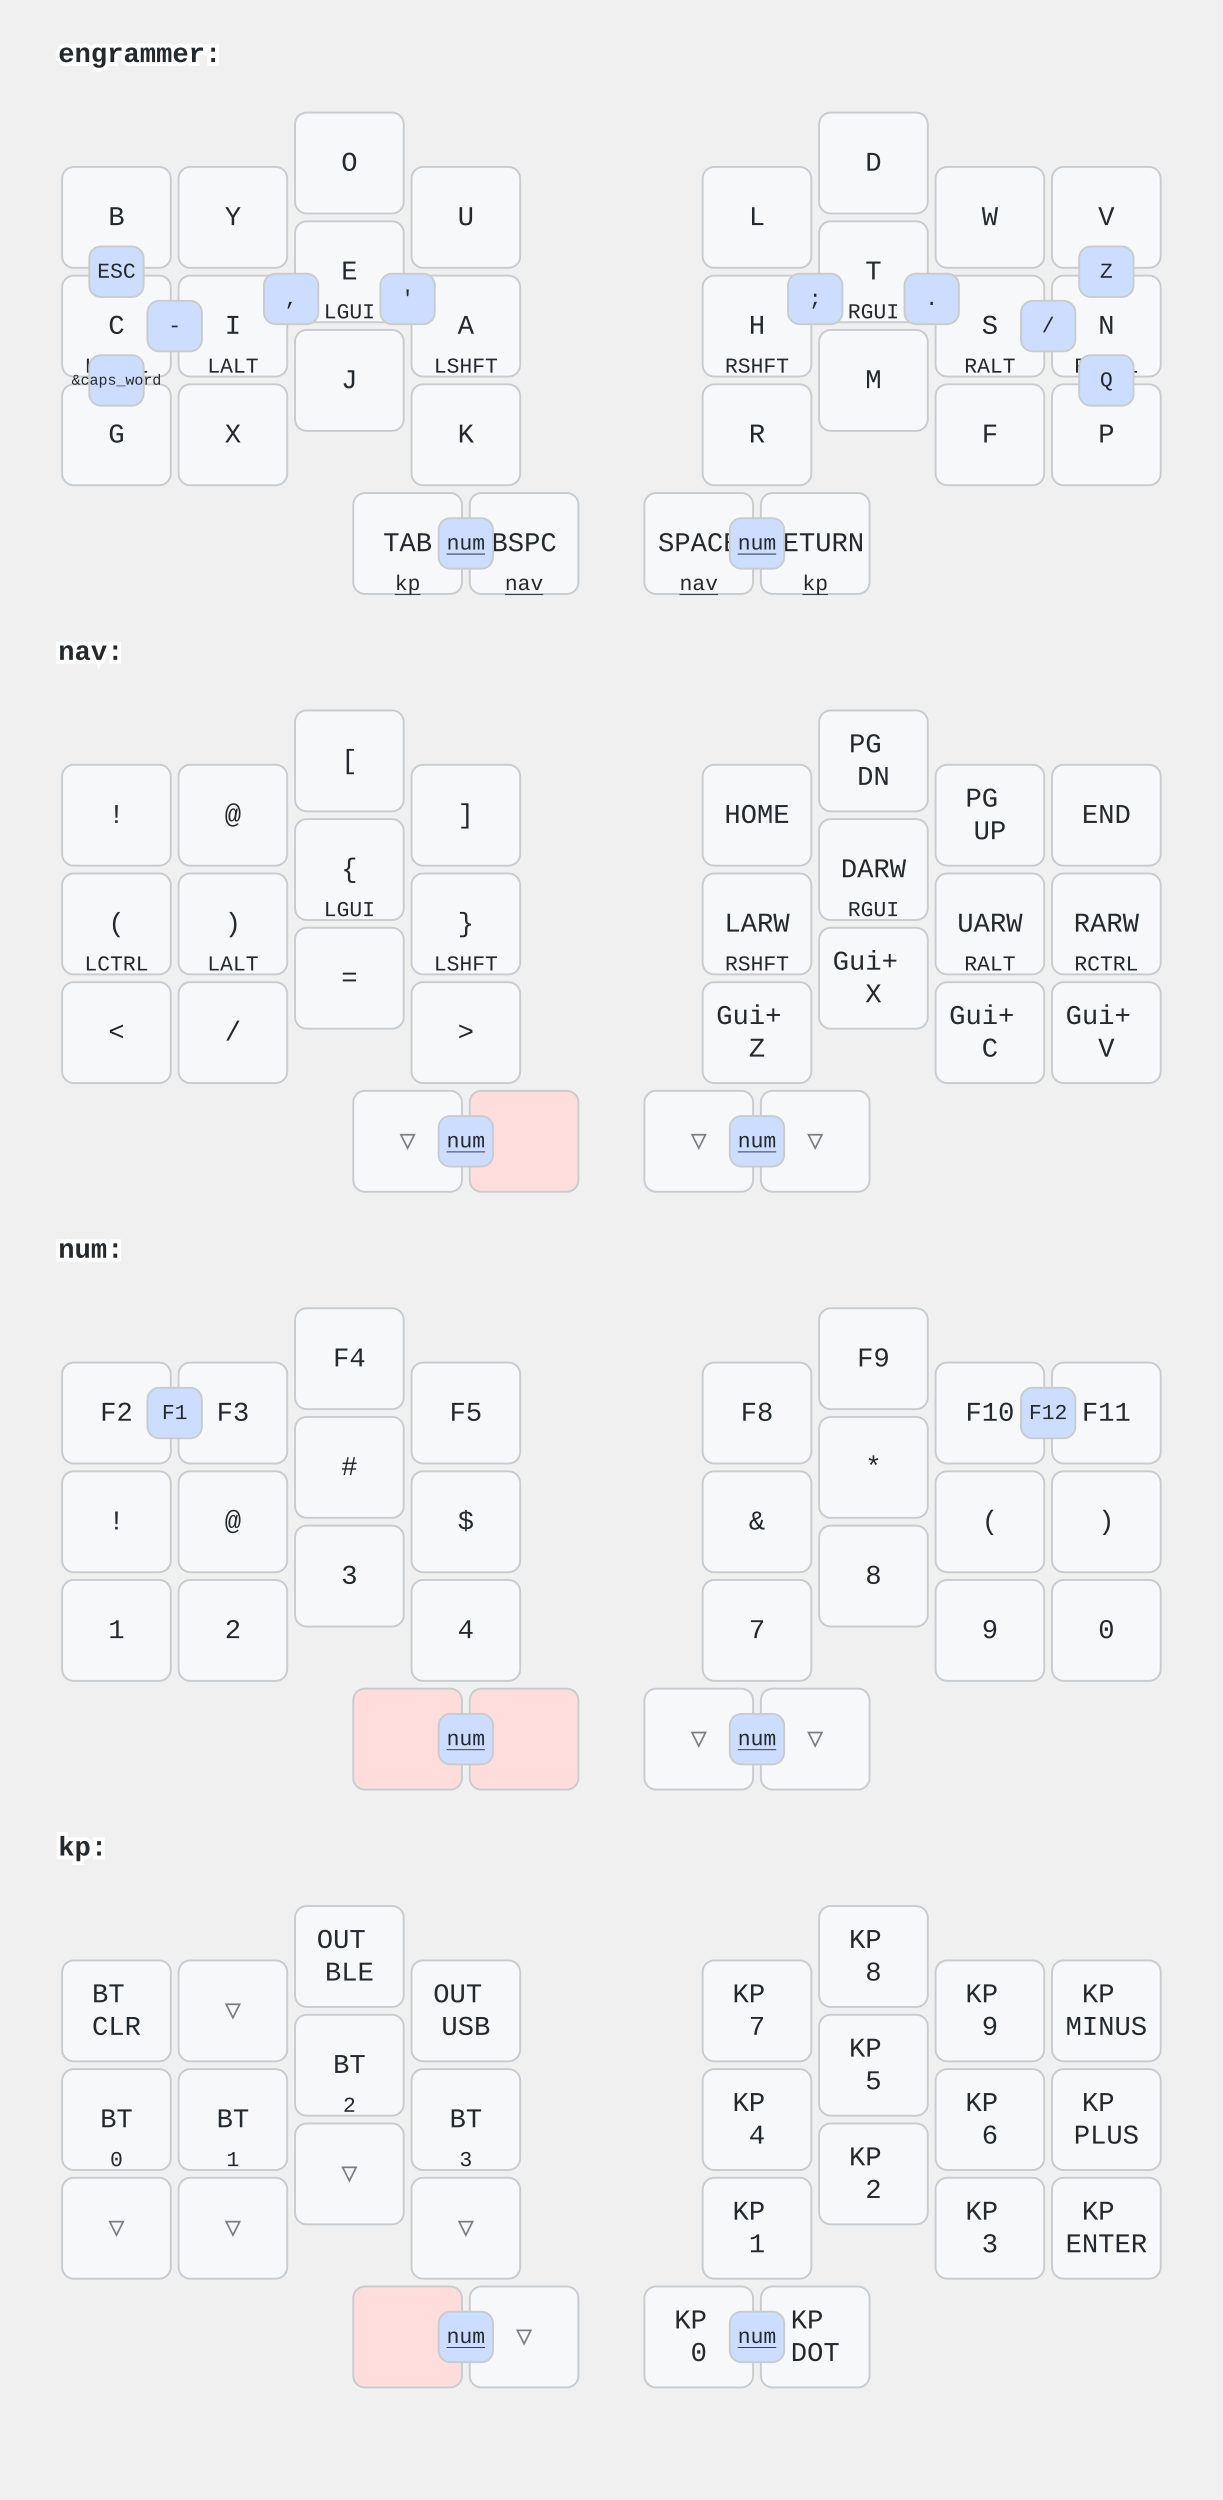
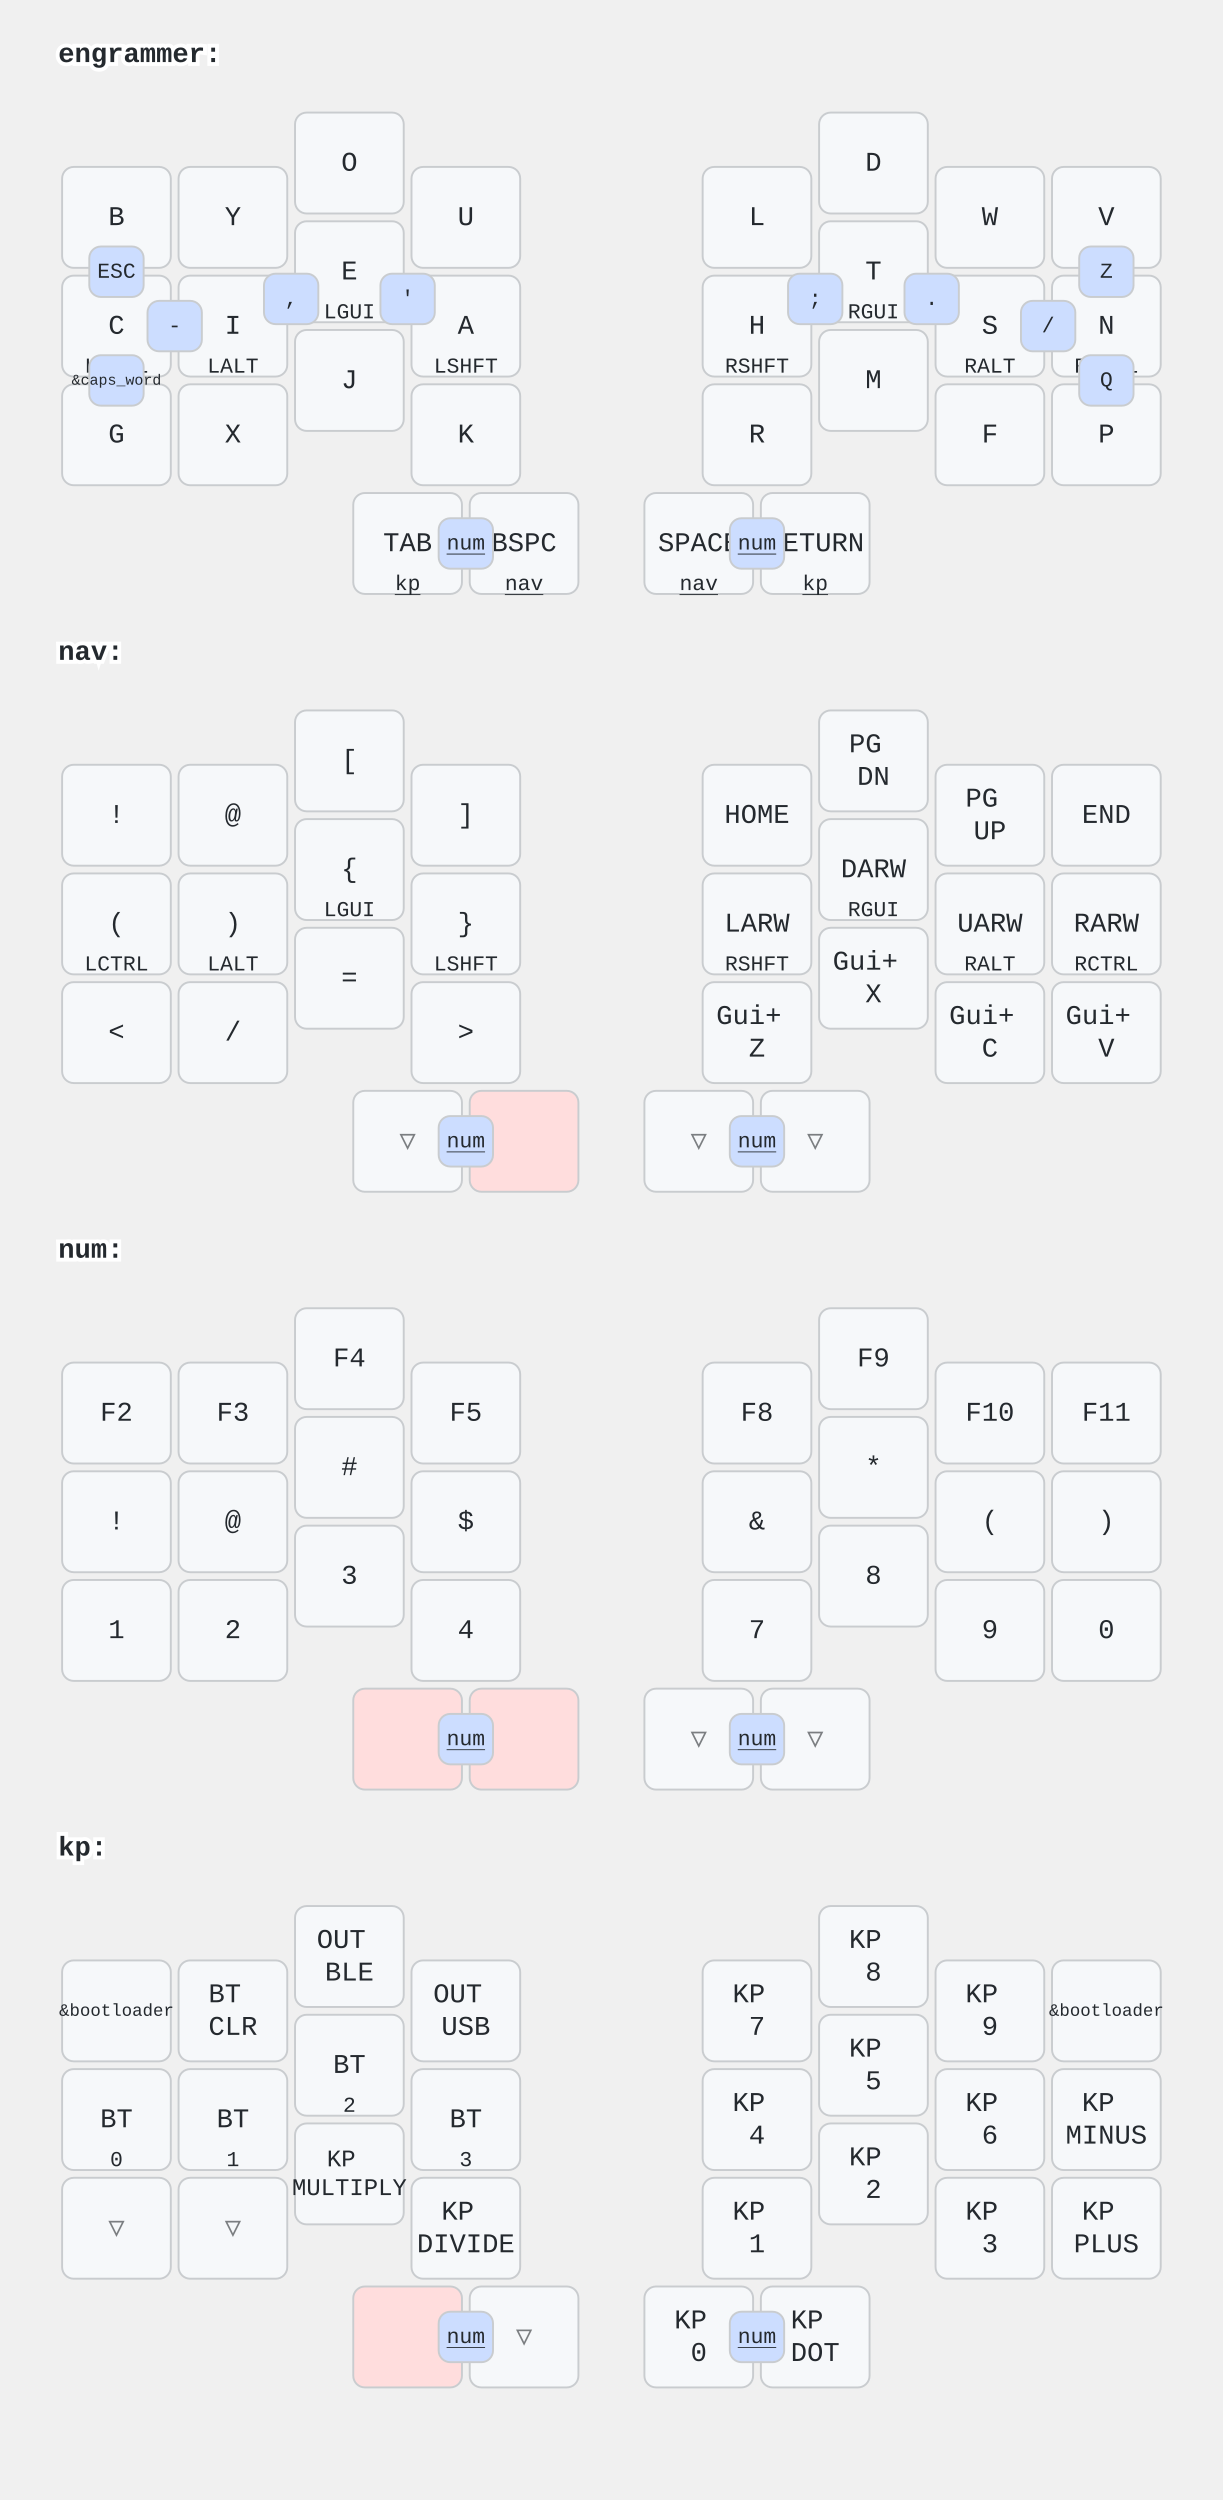
<svg xmlns="http://www.w3.org/2000/svg" width="630" height="1288" viewBox="0 0 630 1288" class="keymap">
  <style>/* inherit to force styles through use tags */
svg path {
    fill: inherit;
}

/* font and background color specifications */
svg.keymap {
    font-family: SFMono-Regular,Consolas,Liberation Mono,Menlo,monospace;
    font-size: 14px;
    font-kerning: normal;
    text-rendering: optimizeLegibility;
    fill: #24292e;
}

/* default key styling */
rect.key {
    fill: #f6f8fa;
}

rect.key, rect.combo {
    stroke: #c9cccf;
    stroke-width: 1;
}

/* default key side styling, only used is draw_key_sides is set */
rect.side {
    filter: brightness(90%);
}

/* color accent for combo boxes */
rect.combo, rect.combo-separate {
    fill: #cdf;
}

/* color accent for held keys */
rect.held, rect.combo.held {
    fill: #fdd;
}

/* color accent for ghost (optional) keys */
rect.ghost, rect.combo.ghost {
    stroke-dasharray: 4, 4;
    stroke-width: 2;
}

text {
    text-anchor: middle;
    dominant-baseline: middle;
}

/* styling for layer labels */
text.label {
    font-weight: bold;
    text-anchor: start;
    stroke: white;
    stroke-width: 4;
    paint-order: stroke;
}

/* styling for optional footer */
text.footer {
    text-anchor: end;
    dominant-baseline: auto;
    stroke: white;
    stroke-width: 4;
    paint-order: stroke;
}

/* styling for combo tap, and key hold/shifted label text */
text.combo, text.hold, text.shifted {
    font-size: 11px;
}

text.hold {
    text-anchor: middle;
    dominant-baseline: auto;
}

text.shifted {
    text-anchor: middle;
    dominant-baseline: hanging;
}

text.layer-activator {
    text-decoration: underline;
}

/* styling for hold/shifted label text in combo box */
text.combo.hold, text.combo.shifted {
    font-size: 8px;
}

/* lighter symbol for transparent keys */
text.trans {
    fill: #7b7e81;
}

/* styling for combo dendrons */
path.combo {
    stroke-width: 1;
    stroke: gray;
    fill: none;
}

/* Start Tabler Icons Cleanup */
/* cannot use height/width with glyphs */
.icon-tabler &gt; path {
    fill: inherit;
    stroke: inherit;
    stroke-width: 2;
}
/* hide tabler's default box */
.icon-tabler &gt; path[stroke="none"][fill="none"] {
    visibility: hidden;
}
/* End Tabler Icons Cleanup */
</style>
  <g transform="translate(30, 0)" class="layer-engrammer">
    <text x="0" y="28" class="label" id="engrammer">engrammer:</text>
    <g transform="translate(0, 56)">
      <g transform="translate(30, 56)" class="key keypos-0">
        <rect rx="6" ry="6" x="-28" y="-26" width="56" height="52" class="key" />
        <text x="0" y="0" class="key tap">B</text>
      </g>
      <g transform="translate(90, 56)" class="key keypos-1">
        <rect rx="6" ry="6" x="-28" y="-26" width="56" height="52" class="key" />
        <text x="0" y="0" class="key tap">Y</text>
      </g>
      <g transform="translate(150, 28)" class="key keypos-2">
        <rect rx="6" ry="6" x="-28" y="-26" width="56" height="52" class="key" />
        <text x="0" y="0" class="key tap">O</text>
      </g>
      <g transform="translate(210, 56)" class="key keypos-3">
        <rect rx="6" ry="6" x="-28" y="-26" width="56" height="52" class="key" />
        <text x="0" y="0" class="key tap">U</text>
      </g>
      <g transform="translate(360, 56)" class="key keypos-4">
        <rect rx="6" ry="6" x="-28" y="-26" width="56" height="52" class="key" />
        <text x="0" y="0" class="key tap">L</text>
      </g>
      <g transform="translate(420, 28)" class="key keypos-5">
        <rect rx="6" ry="6" x="-28" y="-26" width="56" height="52" class="key" />
        <text x="0" y="0" class="key tap">D</text>
      </g>
      <g transform="translate(480, 56)" class="key keypos-6">
        <rect rx="6" ry="6" x="-28" y="-26" width="56" height="52" class="key" />
        <text x="0" y="0" class="key tap">W</text>
      </g>
      <g transform="translate(540, 56)" class="key keypos-7">
        <rect rx="6" ry="6" x="-28" y="-26" width="56" height="52" class="key" />
        <text x="0" y="0" class="key tap">V</text>
      </g>
      <g transform="translate(30, 112)" class="key keypos-8">
        <rect rx="6" ry="6" x="-28" y="-26" width="56" height="52" class="key" />
        <text x="0" y="0" class="key tap">C</text>
        <text x="0" y="24" class="key hold">LCTRL</text>
      </g>
      <g transform="translate(90, 112)" class="key keypos-9">
        <rect rx="6" ry="6" x="-28" y="-26" width="56" height="52" class="key" />
        <text x="0" y="0" class="key tap">I</text>
        <text x="0" y="24" class="key hold">LALT</text>
      </g>
      <g transform="translate(150, 84)" class="key keypos-10">
        <rect rx="6" ry="6" x="-28" y="-26" width="56" height="52" class="key" />
        <text x="0" y="0" class="key tap">E</text>
        <text x="0" y="24" class="key hold">LGUI</text>
      </g>
      <g transform="translate(210, 112)" class="key keypos-11">
        <rect rx="6" ry="6" x="-28" y="-26" width="56" height="52" class="key" />
        <text x="0" y="0" class="key tap">A</text>
        <text x="0" y="24" class="key hold">LSHFT</text>
      </g>
      <g transform="translate(360, 112)" class="key keypos-12">
        <rect rx="6" ry="6" x="-28" y="-26" width="56" height="52" class="key" />
        <text x="0" y="0" class="key tap">H</text>
        <text x="0" y="24" class="key hold">RSHFT</text>
      </g>
      <g transform="translate(420, 84)" class="key keypos-13">
        <rect rx="6" ry="6" x="-28" y="-26" width="56" height="52" class="key" />
        <text x="0" y="0" class="key tap">T</text>
        <text x="0" y="24" class="key hold">RGUI</text>
      </g>
      <g transform="translate(480, 112)" class="key keypos-14">
        <rect rx="6" ry="6" x="-28" y="-26" width="56" height="52" class="key" />
        <text x="0" y="0" class="key tap">S</text>
        <text x="0" y="24" class="key hold">RALT</text>
      </g>
      <g transform="translate(540, 112)" class="key keypos-15">
        <rect rx="6" ry="6" x="-28" y="-26" width="56" height="52" class="key" />
        <text x="0" y="0" class="key tap">N</text>
        <text x="0" y="24" class="key hold">RCTRL</text>
      </g>
      <g transform="translate(30, 168)" class="key keypos-16">
        <rect rx="6" ry="6" x="-28" y="-26" width="56" height="52" class="key" />
        <text x="0" y="0" class="key tap">G</text>
      </g>
      <g transform="translate(90, 168)" class="key keypos-17">
        <rect rx="6" ry="6" x="-28" y="-26" width="56" height="52" class="key" />
        <text x="0" y="0" class="key tap">X</text>
      </g>
      <g transform="translate(150, 140)" class="key keypos-18">
        <rect rx="6" ry="6" x="-28" y="-26" width="56" height="52" class="key" />
        <text x="0" y="0" class="key tap">J</text>
      </g>
      <g transform="translate(210, 168)" class="key keypos-19">
        <rect rx="6" ry="6" x="-28" y="-26" width="56" height="52" class="key" />
        <text x="0" y="0" class="key tap">K</text>
      </g>
      <g transform="translate(360, 168)" class="key keypos-20">
        <rect rx="6" ry="6" x="-28" y="-26" width="56" height="52" class="key" />
        <text x="0" y="0" class="key tap">R</text>
      </g>
      <g transform="translate(420, 140)" class="key keypos-21">
        <rect rx="6" ry="6" x="-28" y="-26" width="56" height="52" class="key" />
        <text x="0" y="0" class="key tap">M</text>
      </g>
      <g transform="translate(480, 168)" class="key keypos-22">
        <rect rx="6" ry="6" x="-28" y="-26" width="56" height="52" class="key" />
        <text x="0" y="0" class="key tap">F</text>
      </g>
      <g transform="translate(540, 168)" class="key keypos-23">
        <rect rx="6" ry="6" x="-28" y="-26" width="56" height="52" class="key" />
        <text x="0" y="0" class="key tap">P</text>
      </g>
      <g transform="translate(180, 224)" class="key keypos-24">
        <rect rx="6" ry="6" x="-28" y="-26" width="56" height="52" class="key" />
        <text x="0" y="0" class="key tap">TAB</text>
        <a href="#kp">
          <text x="0" y="24" class="key hold layer-activator">kp</text>
        </a>
      </g>
      <g transform="translate(240, 224)" class="key keypos-25">
        <rect rx="6" ry="6" x="-28" y="-26" width="56" height="52" class="key" />
        <text x="0" y="0" class="key tap">BSPC</text>
        <a href="#nav">
          <text x="0" y="24" class="key hold layer-activator">nav</text>
        </a>
      </g>
      <g transform="translate(330, 224)" class="key keypos-26">
        <rect rx="6" ry="6" x="-28" y="-26" width="56" height="52" class="key" />
        <text x="0" y="0" class="key tap">SPACE</text>
        <a href="#nav">
          <text x="0" y="24" class="key hold layer-activator">nav</text>
        </a>
      </g>
      <g transform="translate(390, 224)" class="key keypos-27">
        <rect rx="6" ry="6" x="-28" y="-26" width="56" height="52" class="key" />
        <text x="0" y="0" class="key tap">RETURN</text>
        <a href="#kp">
          <text x="0" y="24" class="key hold layer-activator">kp</text>
        </a>
      </g>
      <g class="combo combopos-0">
        <rect rx="6" ry="6" x="196" y="211" width="28" height="26" class="combo" />
        <a href="#num">
          <text x="210" y="224" class="combo tap layer-activator">num</text>
        </a>
      </g>
      <g class="combo combopos-1">
        <rect rx="6" ry="6" x="346" y="211" width="28" height="26" class="combo" />
        <a href="#num">
          <text x="360" y="224" class="combo tap layer-activator">num</text>
        </a>
      </g>
      <g class="combo combopos-2">
        <rect rx="6" ry="6" x="16" y="71" width="28" height="26" class="combo" />
        <text x="30" y="84" class="combo tap">ESC</text>
      </g>
      <g class="combo combopos-3">
        <rect rx="6" ry="6" x="16" y="127" width="28" height="26" class="combo" />
        <text x="30" y="140" class="combo tap">
          <tspan style="font-size: 70%">&amp;caps_word</tspan>
        </text>
      </g>
      <g class="combo combopos-4">
        <rect rx="6" ry="6" x="526" y="71" width="28" height="26" class="combo" />
        <text x="540" y="84" class="combo tap">Z</text>
      </g>
      <g class="combo combopos-5">
        <rect rx="6" ry="6" x="526" y="127" width="28" height="26" class="combo" />
        <text x="540" y="140" class="combo tap">Q</text>
      </g>
      <g class="combo combopos-6">
        <rect rx="6" ry="6" x="46" y="99" width="28" height="26" class="combo" />
        <text x="60" y="112" class="combo tap">-</text>
      </g>
      <g class="combo combopos-7">
        <rect rx="6" ry="6" x="106" y="85" width="28" height="26" class="combo" />
        <text x="120" y="98" class="combo tap">,</text>
      </g>
      <g class="combo combopos-8">
        <rect rx="6" ry="6" x="166" y="85" width="28" height="26" class="combo" />
        <text x="180" y="98" class="combo tap">'</text>
      </g>
      <g class="combo combopos-9">
        <rect rx="6" ry="6" x="376" y="85" width="28" height="26" class="combo" />
        <text x="390" y="98" class="combo tap">;</text>
      </g>
      <g class="combo combopos-10">
        <rect rx="6" ry="6" x="436" y="85" width="28" height="26" class="combo" />
        <text x="450" y="98" class="combo tap">.</text>
      </g>
      <g class="combo combopos-11">
        <rect rx="6" ry="6" x="496" y="99" width="28" height="26" class="combo" />
        <text x="510" y="112" class="combo tap">/</text>
      </g>
    </g>
  </g>
  <g transform="translate(30, 308)" class="layer-nav">
    <text x="0" y="28" class="label" id="nav">nav:</text>
    <g transform="translate(0, 56)">
      <g transform="translate(30, 56)" class="key keypos-0">
        <rect rx="6" ry="6" x="-28" y="-26" width="56" height="52" class="key" />
        <text x="0" y="0" class="key tap">!</text>
      </g>
      <g transform="translate(90, 56)" class="key keypos-1">
        <rect rx="6" ry="6" x="-28" y="-26" width="56" height="52" class="key" />
        <text x="0" y="0" class="key tap">@</text>
      </g>
      <g transform="translate(150, 28)" class="key keypos-2">
        <rect rx="6" ry="6" x="-28" y="-26" width="56" height="52" class="key" />
        <text x="0" y="0" class="key tap">[</text>
      </g>
      <g transform="translate(210, 56)" class="key keypos-3">
        <rect rx="6" ry="6" x="-28" y="-26" width="56" height="52" class="key" />
        <text x="0" y="0" class="key tap">]</text>
      </g>
      <g transform="translate(360, 56)" class="key keypos-4">
        <rect rx="6" ry="6" x="-28" y="-26" width="56" height="52" class="key" />
        <text x="0" y="0" class="key tap">HOME</text>
      </g>
      <g transform="translate(420, 28)" class="key keypos-5">
        <rect rx="6" ry="6" x="-28" y="-26" width="56" height="52" class="key" />
        <text x="0" y="0" class="key tap">
          <tspan x="0" dy="-0.6em">PG</tspan>
          <tspan x="0" dy="1.2em">DN</tspan>
        </text>
      </g>
      <g transform="translate(480, 56)" class="key keypos-6">
        <rect rx="6" ry="6" x="-28" y="-26" width="56" height="52" class="key" />
        <text x="0" y="0" class="key tap">
          <tspan x="0" dy="-0.6em">PG</tspan>
          <tspan x="0" dy="1.2em">UP</tspan>
        </text>
      </g>
      <g transform="translate(540, 56)" class="key keypos-7">
        <rect rx="6" ry="6" x="-28" y="-26" width="56" height="52" class="key" />
        <text x="0" y="0" class="key tap">END</text>
      </g>
      <g transform="translate(30, 112)" class="key keypos-8">
        <rect rx="6" ry="6" x="-28" y="-26" width="56" height="52" class="key" />
        <text x="0" y="0" class="key tap">(</text>
        <text x="0" y="24" class="key hold">LCTRL</text>
      </g>
      <g transform="translate(90, 112)" class="key keypos-9">
        <rect rx="6" ry="6" x="-28" y="-26" width="56" height="52" class="key" />
        <text x="0" y="0" class="key tap">)</text>
        <text x="0" y="24" class="key hold">LALT</text>
      </g>
      <g transform="translate(150, 84)" class="key keypos-10">
        <rect rx="6" ry="6" x="-28" y="-26" width="56" height="52" class="key" />
        <text x="0" y="0" class="key tap">{</text>
        <text x="0" y="24" class="key hold">LGUI</text>
      </g>
      <g transform="translate(210, 112)" class="key keypos-11">
        <rect rx="6" ry="6" x="-28" y="-26" width="56" height="52" class="key" />
        <text x="0" y="0" class="key tap">}</text>
        <text x="0" y="24" class="key hold">LSHFT</text>
      </g>
      <g transform="translate(360, 112)" class="key keypos-12">
        <rect rx="6" ry="6" x="-28" y="-26" width="56" height="52" class="key" />
        <text x="0" y="0" class="key tap">LARW</text>
        <text x="0" y="24" class="key hold">RSHFT</text>
      </g>
      <g transform="translate(420, 84)" class="key keypos-13">
        <rect rx="6" ry="6" x="-28" y="-26" width="56" height="52" class="key" />
        <text x="0" y="0" class="key tap">DARW</text>
        <text x="0" y="24" class="key hold">RGUI</text>
      </g>
      <g transform="translate(480, 112)" class="key keypos-14">
        <rect rx="6" ry="6" x="-28" y="-26" width="56" height="52" class="key" />
        <text x="0" y="0" class="key tap">UARW</text>
        <text x="0" y="24" class="key hold">RALT</text>
      </g>
      <g transform="translate(540, 112)" class="key keypos-15">
        <rect rx="6" ry="6" x="-28" y="-26" width="56" height="52" class="key" />
        <text x="0" y="0" class="key tap">RARW</text>
        <text x="0" y="24" class="key hold">RCTRL</text>
      </g>
      <g transform="translate(30, 168)" class="key keypos-16">
        <rect rx="6" ry="6" x="-28" y="-26" width="56" height="52" class="key" />
        <text x="0" y="0" class="key tap">&lt;</text>
      </g>
      <g transform="translate(90, 168)" class="key keypos-17">
        <rect rx="6" ry="6" x="-28" y="-26" width="56" height="52" class="key" />
        <text x="0" y="0" class="key tap">/</text>
      </g>
      <g transform="translate(150, 140)" class="key keypos-18">
        <rect rx="6" ry="6" x="-28" y="-26" width="56" height="52" class="key" />
        <text x="0" y="0" class="key tap">=</text>
      </g>
      <g transform="translate(210, 168)" class="key keypos-19">
        <rect rx="6" ry="6" x="-28" y="-26" width="56" height="52" class="key" />
        <text x="0" y="0" class="key tap">&gt;</text>
      </g>
      <g transform="translate(360, 168)" class="key keypos-20">
        <rect rx="6" ry="6" x="-28" y="-26" width="56" height="52" class="key" />
        <text x="0" y="0" class="key tap">
          <tspan x="0" dy="-0.6em">Gui+</tspan>
          <tspan x="0" dy="1.2em">Z</tspan>
        </text>
      </g>
      <g transform="translate(420, 140)" class="key keypos-21">
        <rect rx="6" ry="6" x="-28" y="-26" width="56" height="52" class="key" />
        <text x="0" y="0" class="key tap">
          <tspan x="0" dy="-0.6em">Gui+</tspan>
          <tspan x="0" dy="1.2em">X</tspan>
        </text>
      </g>
      <g transform="translate(480, 168)" class="key keypos-22">
        <rect rx="6" ry="6" x="-28" y="-26" width="56" height="52" class="key" />
        <text x="0" y="0" class="key tap">
          <tspan x="0" dy="-0.6em">Gui+</tspan>
          <tspan x="0" dy="1.2em">C</tspan>
        </text>
      </g>
      <g transform="translate(540, 168)" class="key keypos-23">
        <rect rx="6" ry="6" x="-28" y="-26" width="56" height="52" class="key" />
        <text x="0" y="0" class="key tap">
          <tspan x="0" dy="-0.6em">Gui+</tspan>
          <tspan x="0" dy="1.2em">V</tspan>
        </text>
      </g>
      <g transform="translate(180, 224)" class="key trans keypos-24">
        <rect rx="6" ry="6" x="-28" y="-26" width="56" height="52" class="key trans" />
        <text x="0" y="0" class="key trans tap">▽</text>
      </g>
      <g transform="translate(240, 224)" class="key held keypos-25">
        <rect rx="6" ry="6" x="-28" y="-26" width="56" height="52" class="key held" />
      </g>
      <g transform="translate(330, 224)" class="key trans keypos-26">
        <rect rx="6" ry="6" x="-28" y="-26" width="56" height="52" class="key trans" />
        <text x="0" y="0" class="key trans tap">▽</text>
      </g>
      <g transform="translate(390, 224)" class="key trans keypos-27">
        <rect rx="6" ry="6" x="-28" y="-26" width="56" height="52" class="key trans" />
        <text x="0" y="0" class="key trans tap">▽</text>
      </g>
      <g class="combo combopos-0">
        <rect rx="6" ry="6" x="196" y="211" width="28" height="26" class="combo" />
        <a href="#num">
          <text x="210" y="224" class="combo tap layer-activator">num</text>
        </a>
      </g>
      <g class="combo combopos-1">
        <rect rx="6" ry="6" x="346" y="211" width="28" height="26" class="combo" />
        <a href="#num">
          <text x="360" y="224" class="combo tap layer-activator">num</text>
        </a>
      </g>
    </g>
  </g>
  <g transform="translate(30, 616)" class="layer-num">
    <text x="0" y="28" class="label" id="num">num:</text>
    <g transform="translate(0, 56)">
      <g transform="translate(30, 56)" class="key keypos-0">
        <rect rx="6" ry="6" x="-28" y="-26" width="56" height="52" class="key" />
        <text x="0" y="0" class="key tap">F2</text>
      </g>
      <g transform="translate(90, 56)" class="key keypos-1">
        <rect rx="6" ry="6" x="-28" y="-26" width="56" height="52" class="key" />
        <text x="0" y="0" class="key tap">F3</text>
      </g>
      <g transform="translate(150, 28)" class="key keypos-2">
        <rect rx="6" ry="6" x="-28" y="-26" width="56" height="52" class="key" />
        <text x="0" y="0" class="key tap">F4</text>
      </g>
      <g transform="translate(210, 56)" class="key keypos-3">
        <rect rx="6" ry="6" x="-28" y="-26" width="56" height="52" class="key" />
        <text x="0" y="0" class="key tap">F5</text>
      </g>
      <g transform="translate(360, 56)" class="key keypos-4">
        <rect rx="6" ry="6" x="-28" y="-26" width="56" height="52" class="key" />
        <text x="0" y="0" class="key tap">F8</text>
      </g>
      <g transform="translate(420, 28)" class="key keypos-5">
        <rect rx="6" ry="6" x="-28" y="-26" width="56" height="52" class="key" />
        <text x="0" y="0" class="key tap">F9</text>
      </g>
      <g transform="translate(480, 56)" class="key keypos-6">
        <rect rx="6" ry="6" x="-28" y="-26" width="56" height="52" class="key" />
        <text x="0" y="0" class="key tap">F10</text>
      </g>
      <g transform="translate(540, 56)" class="key keypos-7">
        <rect rx="6" ry="6" x="-28" y="-26" width="56" height="52" class="key" />
        <text x="0" y="0" class="key tap">F11</text>
      </g>
      <g transform="translate(30, 112)" class="key keypos-8">
        <rect rx="6" ry="6" x="-28" y="-26" width="56" height="52" class="key" />
        <text x="0" y="0" class="key tap">!</text>
      </g>
      <g transform="translate(90, 112)" class="key keypos-9">
        <rect rx="6" ry="6" x="-28" y="-26" width="56" height="52" class="key" />
        <text x="0" y="0" class="key tap">@</text>
      </g>
      <g transform="translate(150, 84)" class="key keypos-10">
        <rect rx="6" ry="6" x="-28" y="-26" width="56" height="52" class="key" />
        <text x="0" y="0" class="key tap">#</text>
      </g>
      <g transform="translate(210, 112)" class="key keypos-11">
        <rect rx="6" ry="6" x="-28" y="-26" width="56" height="52" class="key" />
        <text x="0" y="0" class="key tap">$</text>
      </g>
      <g transform="translate(360, 112)" class="key keypos-12">
        <rect rx="6" ry="6" x="-28" y="-26" width="56" height="52" class="key" />
        <text x="0" y="0" class="key tap">&amp;</text>
      </g>
      <g transform="translate(420, 84)" class="key keypos-13">
        <rect rx="6" ry="6" x="-28" y="-26" width="56" height="52" class="key" />
        <text x="0" y="0" class="key tap">*</text>
      </g>
      <g transform="translate(480, 112)" class="key keypos-14">
        <rect rx="6" ry="6" x="-28" y="-26" width="56" height="52" class="key" />
        <text x="0" y="0" class="key tap">(</text>
      </g>
      <g transform="translate(540, 112)" class="key keypos-15">
        <rect rx="6" ry="6" x="-28" y="-26" width="56" height="52" class="key" />
        <text x="0" y="0" class="key tap">)</text>
      </g>
      <g transform="translate(30, 168)" class="key keypos-16">
        <rect rx="6" ry="6" x="-28" y="-26" width="56" height="52" class="key" />
        <text x="0" y="0" class="key tap">1</text>
      </g>
      <g transform="translate(90, 168)" class="key keypos-17">
        <rect rx="6" ry="6" x="-28" y="-26" width="56" height="52" class="key" />
        <text x="0" y="0" class="key tap">2</text>
      </g>
      <g transform="translate(150, 140)" class="key keypos-18">
        <rect rx="6" ry="6" x="-28" y="-26" width="56" height="52" class="key" />
        <text x="0" y="0" class="key tap">3</text>
      </g>
      <g transform="translate(210, 168)" class="key keypos-19">
        <rect rx="6" ry="6" x="-28" y="-26" width="56" height="52" class="key" />
        <text x="0" y="0" class="key tap">4</text>
      </g>
      <g transform="translate(360, 168)" class="key keypos-20">
        <rect rx="6" ry="6" x="-28" y="-26" width="56" height="52" class="key" />
        <text x="0" y="0" class="key tap">7</text>
      </g>
      <g transform="translate(420, 140)" class="key keypos-21">
        <rect rx="6" ry="6" x="-28" y="-26" width="56" height="52" class="key" />
        <text x="0" y="0" class="key tap">8</text>
      </g>
      <g transform="translate(480, 168)" class="key keypos-22">
        <rect rx="6" ry="6" x="-28" y="-26" width="56" height="52" class="key" />
        <text x="0" y="0" class="key tap">9</text>
      </g>
      <g transform="translate(540, 168)" class="key keypos-23">
        <rect rx="6" ry="6" x="-28" y="-26" width="56" height="52" class="key" />
        <text x="0" y="0" class="key tap">0</text>
      </g>
      <g transform="translate(180, 224)" class="key held keypos-24">
        <rect rx="6" ry="6" x="-28" y="-26" width="56" height="52" class="key held" />
      </g>
      <g transform="translate(240, 224)" class="key held keypos-25">
        <rect rx="6" ry="6" x="-28" y="-26" width="56" height="52" class="key held" />
      </g>
      <g transform="translate(330, 224)" class="key trans keypos-26">
        <rect rx="6" ry="6" x="-28" y="-26" width="56" height="52" class="key trans" />
        <text x="0" y="0" class="key trans tap">▽</text>
      </g>
      <g transform="translate(390, 224)" class="key trans keypos-27">
        <rect rx="6" ry="6" x="-28" y="-26" width="56" height="52" class="key trans" />
        <text x="0" y="0" class="key trans tap">▽</text>
      </g>
      <g class="combo combopos-0">
        <rect rx="6" ry="6" x="196" y="211" width="28" height="26" class="combo" />
        <a href="#num">
          <text x="210" y="224" class="combo tap layer-activator">num</text>
        </a>
      </g>
      <g class="combo combopos-1">
        <rect rx="6" ry="6" x="346" y="211" width="28" height="26" class="combo" />
        <a href="#num">
          <text x="360" y="224" class="combo tap layer-activator">num</text>
        </a>
      </g>
-       <g class="combo combopos-2">
-         <rect rx="6" ry="6" x="46" y="43" width="28" height="26" class="combo" />
-         <text x="60" y="56" class="combo tap">F1</text>
-       </g>
-       <g class="combo combopos-3">
-         <rect rx="6" ry="6" x="496" y="43" width="28" height="26" class="combo" />
-         <text x="510" y="56" class="combo tap">F12</text>
-       </g>
    </g>
  </g>
  <g transform="translate(30, 924)" class="layer-kp">
    <text x="0" y="28" class="label" id="kp">kp:</text>
    <g transform="translate(0, 56)">
      <g transform="translate(30, 56)" class="key keypos-0">
        <rect rx="6" ry="6" x="-28" y="-26" width="56" height="52" class="key" />
        <text x="0" y="0" class="key tap">
+           <tspan style="font-size: 64%">&amp;bootloader</tspan>
+         </text>
+       </g>
+       <g transform="translate(90, 56)" class="key keypos-1">
+         <rect rx="6" ry="6" x="-28" y="-26" width="56" height="52" class="key" />
+         <text x="0" y="0" class="key tap">
          <tspan x="0" dy="-0.6em">BT</tspan>
          <tspan x="0" dy="1.2em">CLR</tspan>
        </text>
      </g>
-       <g transform="translate(90, 56)" class="key trans keypos-1">
-         <rect rx="6" ry="6" x="-28" y="-26" width="56" height="52" class="key trans" />
-         <text x="0" y="0" class="key trans tap">▽</text>
-       </g>
      <g transform="translate(150, 28)" class="key keypos-2">
        <rect rx="6" ry="6" x="-28" y="-26" width="56" height="52" class="key" />
        <text x="0" y="0" class="key tap">
          <tspan x="0" dy="-0.6em">OUT</tspan>
          <tspan x="0" dy="1.2em">BLE</tspan>
        </text>
      </g>
      <g transform="translate(210, 56)" class="key keypos-3">
        <rect rx="6" ry="6" x="-28" y="-26" width="56" height="52" class="key" />
        <text x="0" y="0" class="key tap">
          <tspan x="0" dy="-0.6em">OUT</tspan>
          <tspan x="0" dy="1.2em">USB</tspan>
        </text>
      </g>
      <g transform="translate(360, 56)" class="key keypos-4">
        <rect rx="6" ry="6" x="-28" y="-26" width="56" height="52" class="key" />
        <text x="0" y="0" class="key tap">
          <tspan x="0" dy="-0.6em">KP</tspan>
          <tspan x="0" dy="1.2em">7</tspan>
        </text>
      </g>
      <g transform="translate(420, 28)" class="key keypos-5">
        <rect rx="6" ry="6" x="-28" y="-26" width="56" height="52" class="key" />
        <text x="0" y="0" class="key tap">
          <tspan x="0" dy="-0.6em">KP</tspan>
          <tspan x="0" dy="1.2em">8</tspan>
        </text>
      </g>
      <g transform="translate(480, 56)" class="key keypos-6">
        <rect rx="6" ry="6" x="-28" y="-26" width="56" height="52" class="key" />
        <text x="0" y="0" class="key tap">
          <tspan x="0" dy="-0.6em">KP</tspan>
          <tspan x="0" dy="1.2em">9</tspan>
        </text>
      </g>
      <g transform="translate(540, 56)" class="key keypos-7">
        <rect rx="6" ry="6" x="-28" y="-26" width="56" height="52" class="key" />
        <text x="0" y="0" class="key tap">
-           <tspan x="0" dy="-0.6em">KP</tspan>
-           <tspan x="0" dy="1.2em">MINUS</tspan>
+           <tspan style="font-size: 64%">&amp;bootloader</tspan>
        </text>
      </g>
      <g transform="translate(30, 112)" class="key keypos-8">
        <rect rx="6" ry="6" x="-28" y="-26" width="56" height="52" class="key" />
        <text x="0" y="0" class="key tap">BT</text>
        <text x="0" y="24" class="key hold">0</text>
      </g>
      <g transform="translate(90, 112)" class="key keypos-9">
        <rect rx="6" ry="6" x="-28" y="-26" width="56" height="52" class="key" />
        <text x="0" y="0" class="key tap">BT</text>
        <text x="0" y="24" class="key hold">1</text>
      </g>
      <g transform="translate(150, 84)" class="key keypos-10">
        <rect rx="6" ry="6" x="-28" y="-26" width="56" height="52" class="key" />
        <text x="0" y="0" class="key tap">BT</text>
        <text x="0" y="24" class="key hold">2</text>
      </g>
      <g transform="translate(210, 112)" class="key keypos-11">
        <rect rx="6" ry="6" x="-28" y="-26" width="56" height="52" class="key" />
        <text x="0" y="0" class="key tap">BT</text>
        <text x="0" y="24" class="key hold">3</text>
      </g>
      <g transform="translate(360, 112)" class="key keypos-12">
        <rect rx="6" ry="6" x="-28" y="-26" width="56" height="52" class="key" />
        <text x="0" y="0" class="key tap">
          <tspan x="0" dy="-0.6em">KP</tspan>
          <tspan x="0" dy="1.2em">4</tspan>
        </text>
      </g>
      <g transform="translate(420, 84)" class="key keypos-13">
        <rect rx="6" ry="6" x="-28" y="-26" width="56" height="52" class="key" />
        <text x="0" y="0" class="key tap">
          <tspan x="0" dy="-0.6em">KP</tspan>
          <tspan x="0" dy="1.2em">5</tspan>
        </text>
      </g>
      <g transform="translate(480, 112)" class="key keypos-14">
        <rect rx="6" ry="6" x="-28" y="-26" width="56" height="52" class="key" />
        <text x="0" y="0" class="key tap">
          <tspan x="0" dy="-0.6em">KP</tspan>
          <tspan x="0" dy="1.2em">6</tspan>
        </text>
      </g>
      <g transform="translate(540, 112)" class="key keypos-15">
        <rect rx="6" ry="6" x="-28" y="-26" width="56" height="52" class="key" />
        <text x="0" y="0" class="key tap">
          <tspan x="0" dy="-0.6em">KP</tspan>
-           <tspan x="0" dy="1.2em">PLUS</tspan>
+           <tspan x="0" dy="1.2em">MINUS</tspan>
        </text>
      </g>
      <g transform="translate(30, 168)" class="key trans keypos-16">
        <rect rx="6" ry="6" x="-28" y="-26" width="56" height="52" class="key trans" />
        <text x="0" y="0" class="key trans tap">▽</text>
      </g>
      <g transform="translate(90, 168)" class="key trans keypos-17">
        <rect rx="6" ry="6" x="-28" y="-26" width="56" height="52" class="key trans" />
        <text x="0" y="0" class="key trans tap">▽</text>
      </g>
-       <g transform="translate(150, 140)" class="key trans keypos-18">
-         <rect rx="6" ry="6" x="-28" y="-26" width="56" height="52" class="key trans" />
-         <text x="0" y="0" class="key trans tap">▽</text>
-       </g>
-       <g transform="translate(210, 168)" class="key trans keypos-19">
-         <rect rx="6" ry="6" x="-28" y="-26" width="56" height="52" class="key trans" />
-         <text x="0" y="0" class="key trans tap">▽</text>
+       <g transform="translate(150, 140)" class="key keypos-18">
+         <rect rx="6" ry="6" x="-28" y="-26" width="56" height="52" class="key" />
+         <text x="0" y="0" class="key tap">
+           <tspan x="0" dy="-0.6em" style="font-size: 88%">KP</tspan>
+           <tspan x="0" dy="1.2em" style="font-size: 88%">MULTIPLY</tspan>
+         </text>
+       </g>
+       <g transform="translate(210, 168)" class="key keypos-19">
+         <rect rx="6" ry="6" x="-28" y="-26" width="56" height="52" class="key" />
+         <text x="0" y="0" class="key tap">
+           <tspan x="0" dy="-0.6em">KP</tspan>
+           <tspan x="0" dy="1.2em">DIVIDE</tspan>
+         </text>
      </g>
      <g transform="translate(360, 168)" class="key keypos-20">
        <rect rx="6" ry="6" x="-28" y="-26" width="56" height="52" class="key" />
        <text x="0" y="0" class="key tap">
          <tspan x="0" dy="-0.6em">KP</tspan>
          <tspan x="0" dy="1.2em">1</tspan>
        </text>
      </g>
      <g transform="translate(420, 140)" class="key keypos-21">
        <rect rx="6" ry="6" x="-28" y="-26" width="56" height="52" class="key" />
        <text x="0" y="0" class="key tap">
          <tspan x="0" dy="-0.6em">KP</tspan>
          <tspan x="0" dy="1.2em">2</tspan>
        </text>
      </g>
      <g transform="translate(480, 168)" class="key keypos-22">
        <rect rx="6" ry="6" x="-28" y="-26" width="56" height="52" class="key" />
        <text x="0" y="0" class="key tap">
          <tspan x="0" dy="-0.6em">KP</tspan>
          <tspan x="0" dy="1.2em">3</tspan>
        </text>
      </g>
      <g transform="translate(540, 168)" class="key keypos-23">
        <rect rx="6" ry="6" x="-28" y="-26" width="56" height="52" class="key" />
        <text x="0" y="0" class="key tap">
          <tspan x="0" dy="-0.6em">KP</tspan>
-           <tspan x="0" dy="1.2em">ENTER</tspan>
+           <tspan x="0" dy="1.2em">PLUS</tspan>
        </text>
      </g>
      <g transform="translate(180, 224)" class="key held keypos-24">
        <rect rx="6" ry="6" x="-28" y="-26" width="56" height="52" class="key held" />
      </g>
      <g transform="translate(240, 224)" class="key trans keypos-25">
        <rect rx="6" ry="6" x="-28" y="-26" width="56" height="52" class="key trans" />
        <text x="0" y="0" class="key trans tap">▽</text>
      </g>
      <g transform="translate(330, 224)" class="key keypos-26">
        <rect rx="6" ry="6" x="-28" y="-26" width="56" height="52" class="key" />
        <text x="0" y="0" class="key tap">
          <tspan x="0" dy="-0.6em">KP</tspan>
          <tspan x="0" dy="1.2em">0</tspan>
        </text>
      </g>
      <g transform="translate(390, 224)" class="key keypos-27">
        <rect rx="6" ry="6" x="-28" y="-26" width="56" height="52" class="key" />
        <text x="0" y="0" class="key tap">
          <tspan x="0" dy="-0.6em">KP</tspan>
          <tspan x="0" dy="1.2em">DOT</tspan>
        </text>
      </g>
      <g class="combo combopos-0">
        <rect rx="6" ry="6" x="196" y="211" width="28" height="26" class="combo" />
        <a href="#num">
          <text x="210" y="224" class="combo tap layer-activator">num</text>
        </a>
      </g>
      <g class="combo combopos-1">
        <rect rx="6" ry="6" x="346" y="211" width="28" height="26" class="combo" />
        <a href="#num">
          <text x="360" y="224" class="combo tap layer-activator">num</text>
        </a>
      </g>
    </g>
  </g>
</svg>
